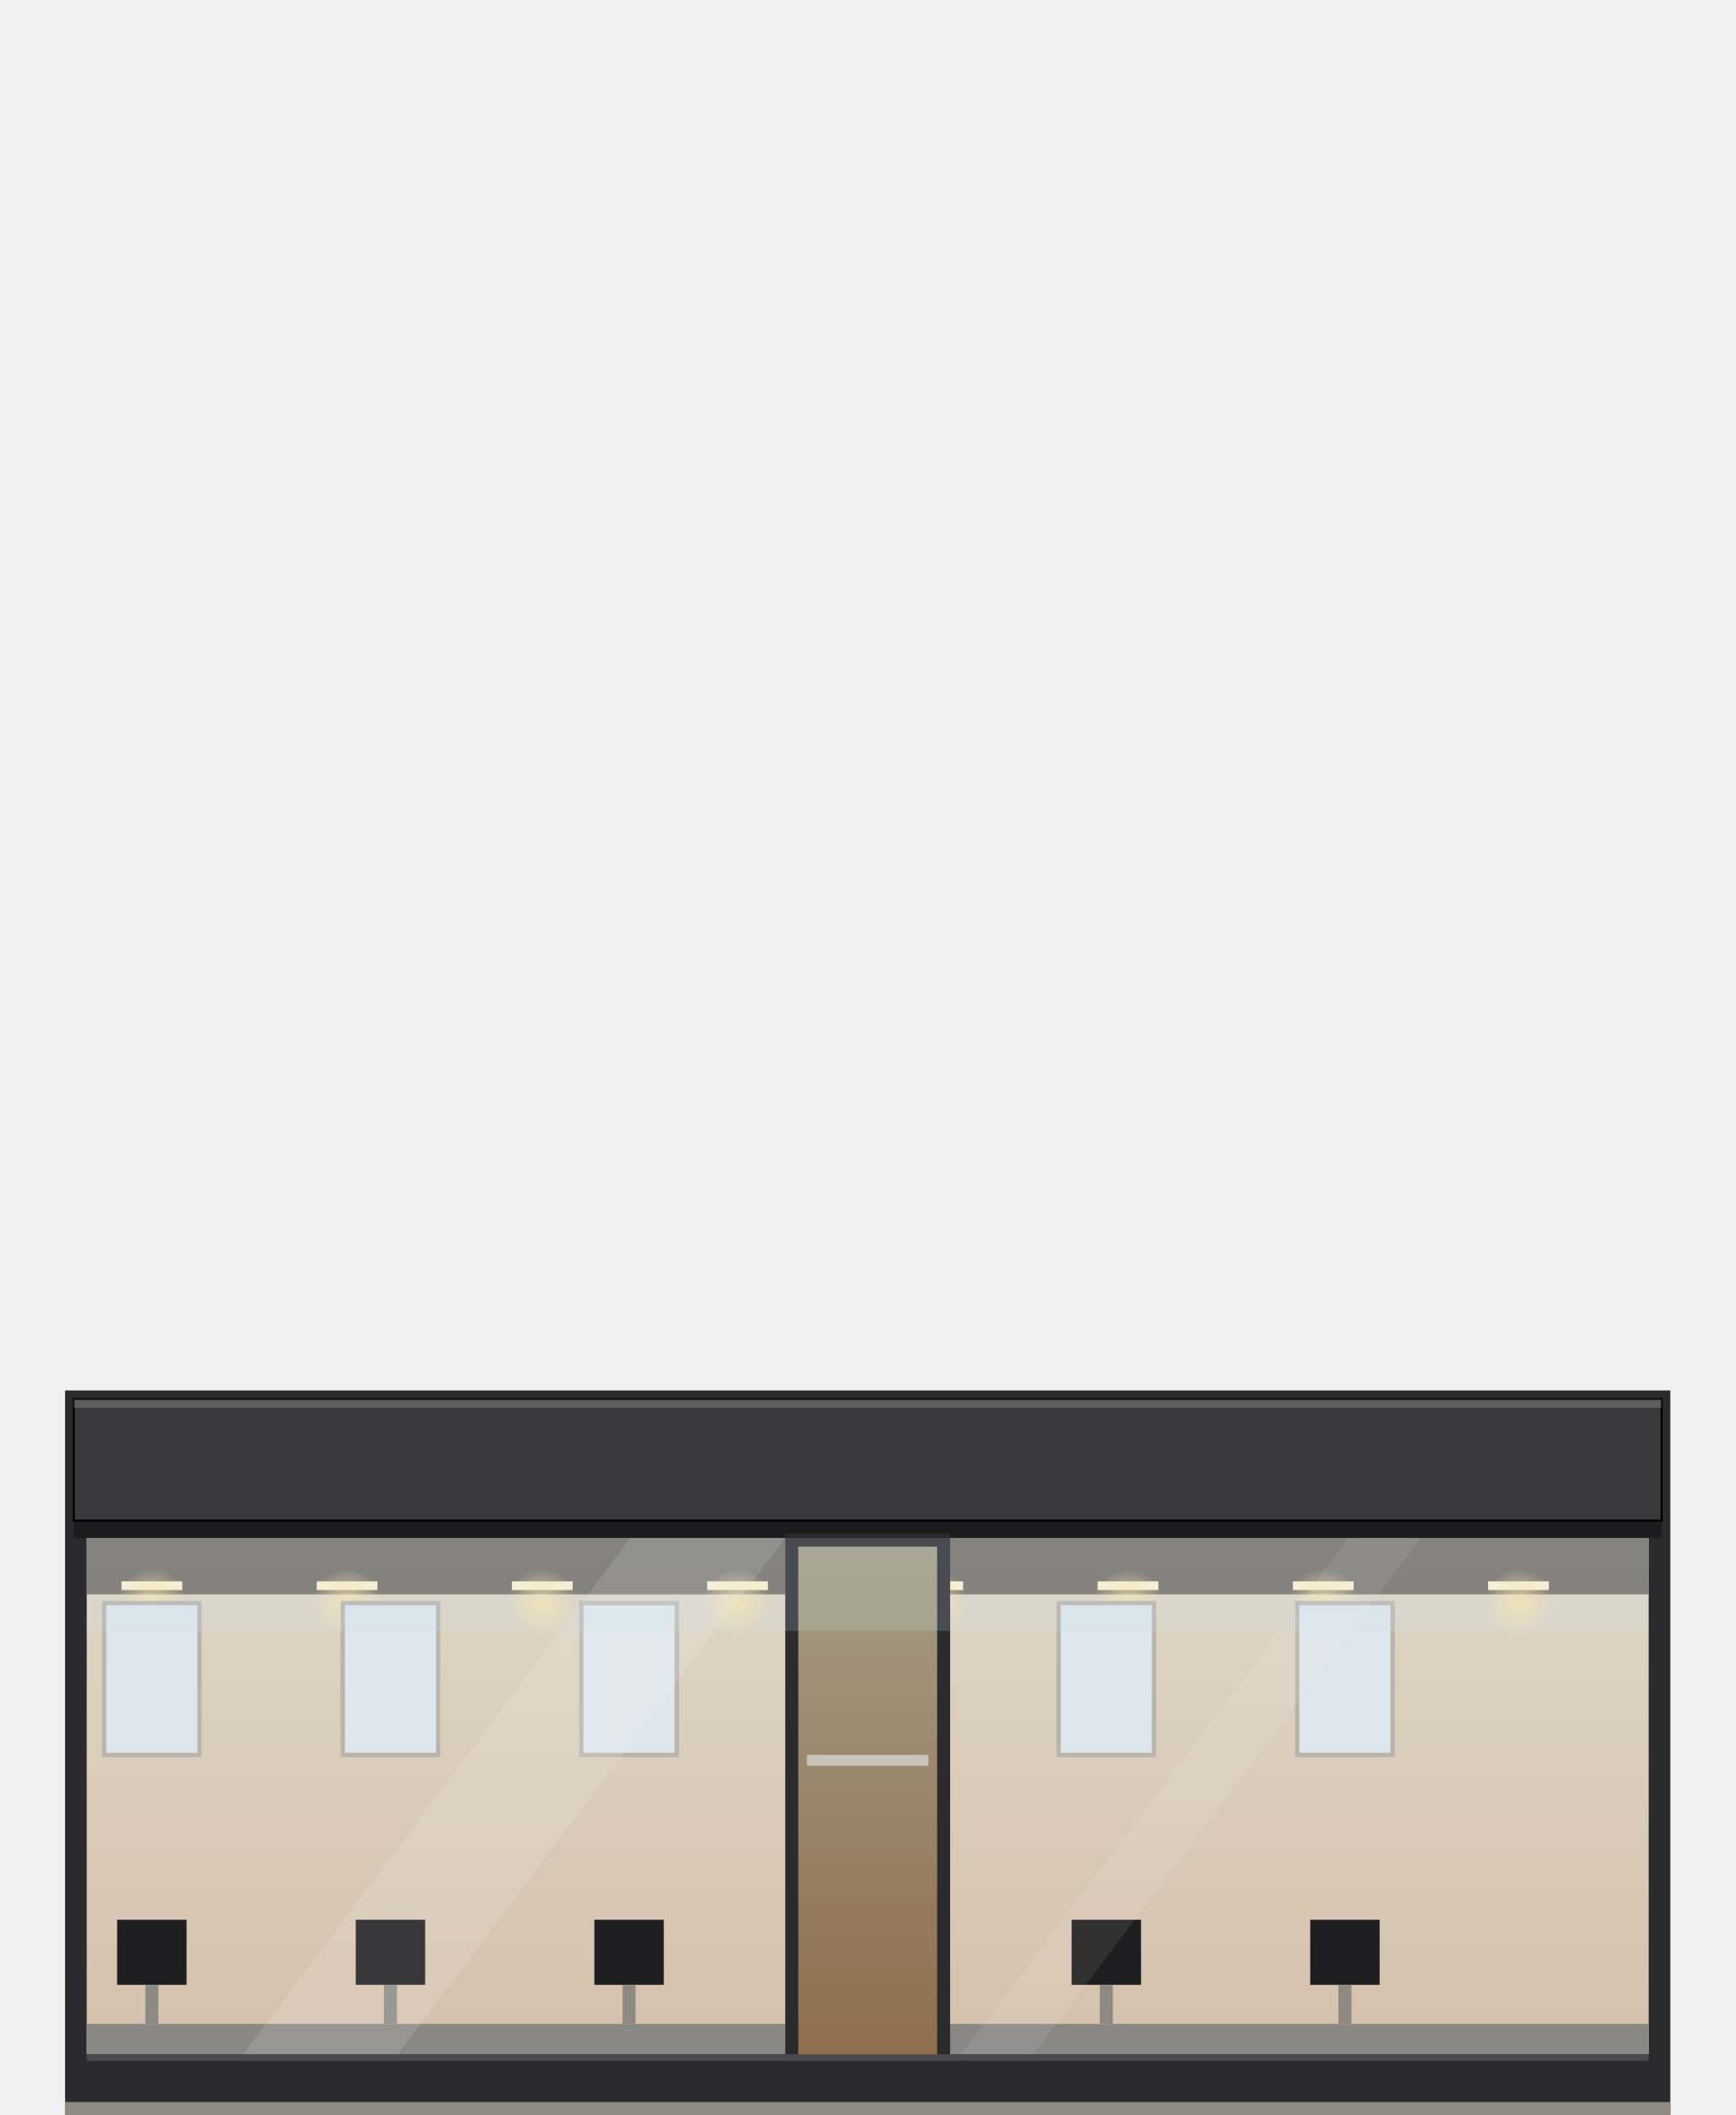
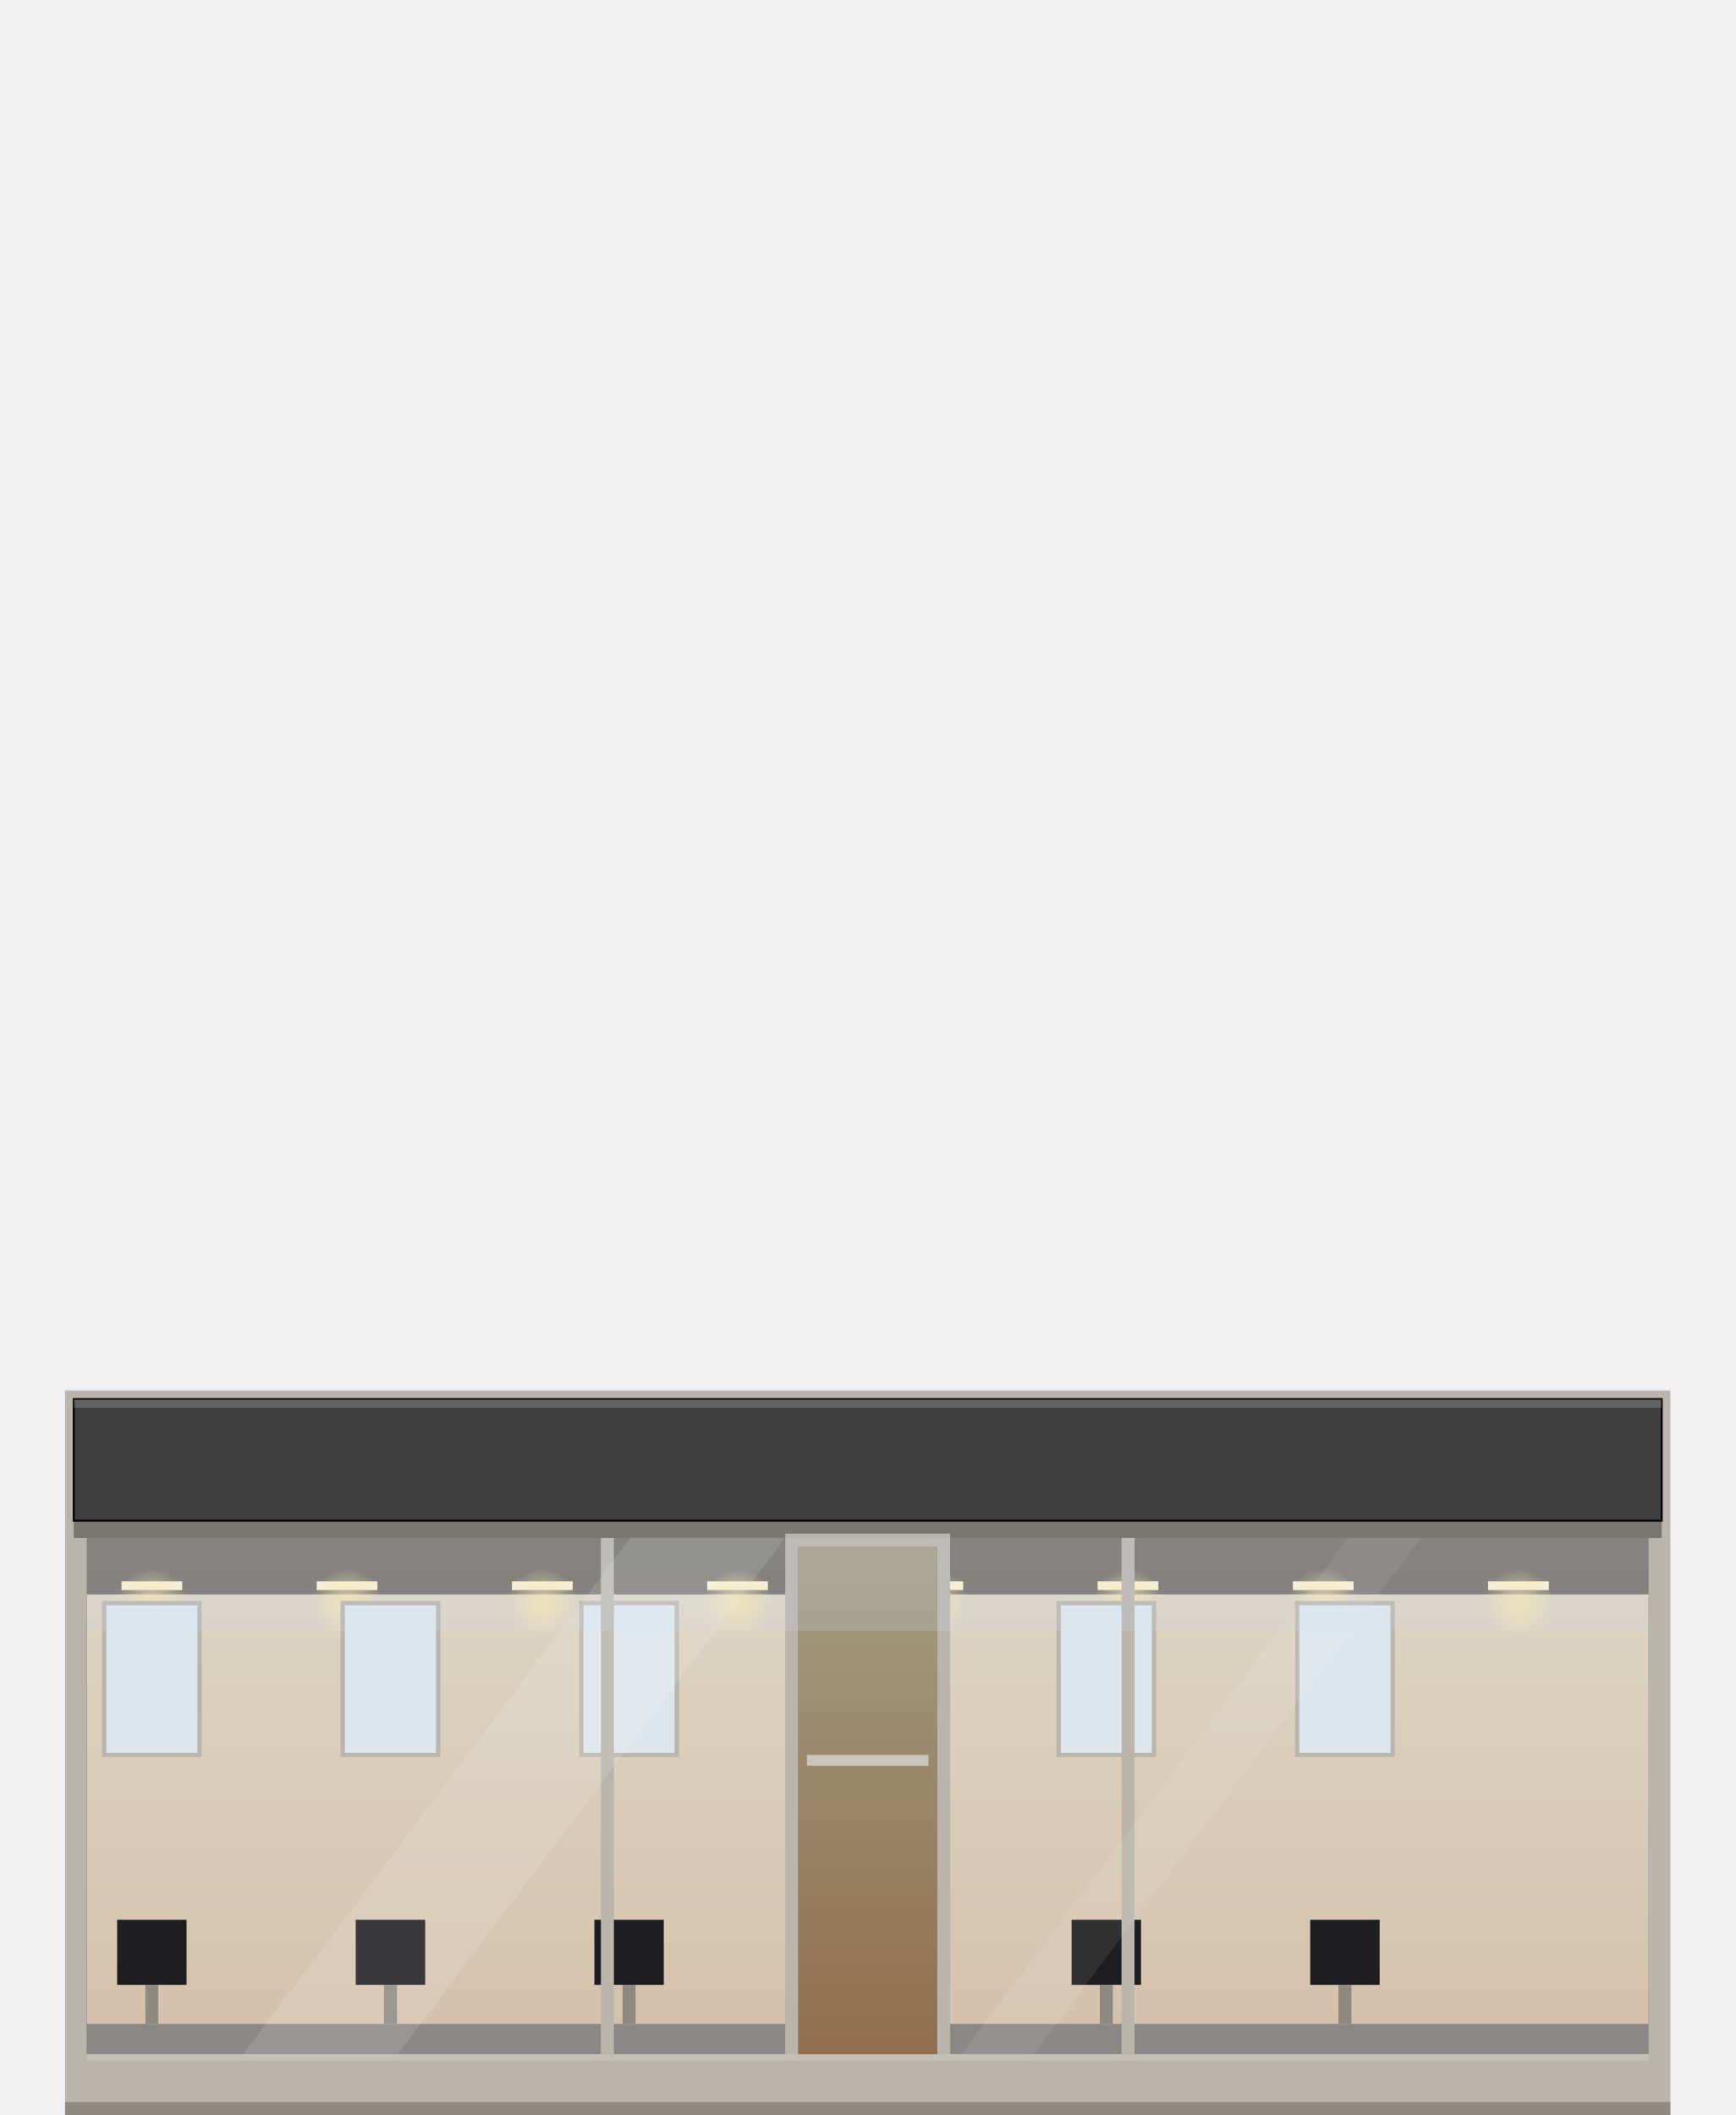
<svg xmlns="http://www.w3.org/2000/svg" width="800.0" height="975.0" viewBox="0 0 800.0 975.0">
  <defs>
    <linearGradient id="glass" x1="0" y1="0" x2="0" y2="1">
      <stop offset="0" stop-color="#C4E0EC" />
      <stop offset="1" stop-color="#557A90" />
    </linearGradient>
    <linearGradient id="shade" x1="0" y1="0" x2="0" y2="1">
      <stop offset="0" stop-color="#FFFFFF" stop-opacity="0.1" />
      <stop offset="1" stop-color="#000000" stop-opacity="0.16" />
    </linearGradient>
    <radialGradient id="glow">
      <stop offset="0" stop-color="#FFE9A8" stop-opacity="0.75" />
      <stop offset="1" stop-color="#FFE9A8" stop-opacity="0" />
    </radialGradient>
    <linearGradient id="warm" x1="0" y1="0" x2="0" y2="1">
      <stop offset="0" stop-color="#FFE7B5" />
      <stop offset="1" stop-color="#D98E4A" />
    </linearGradient>
    <linearGradient id="drop" x1="0" y1="0" x2="0" y2="1">
      <stop offset="0" stop-color="#2A1408" stop-opacity="0.3" />
      <stop offset="1" stop-color="#2A1408" stop-opacity="0" />
    </linearGradient>
    <linearGradient id="sun" x1="0" y1="0" x2="1" y2="0">
      <stop offset="0" stop-color="#FFE6B8" stop-opacity="0.14" />
      <stop offset="0.5" stop-color="#FFE6B8" stop-opacity="0" />
      <stop offset="1" stop-color="#1A0C14" stop-opacity="0.12" />
    </linearGradient>
    <radialGradient id="pumpkin_glow">
      <stop offset="0" stop-color="#FFB347" stop-opacity="0.6" />
      <stop offset="1" stop-color="#FFB347" stop-opacity="0" />
    </radialGradient>
  </defs>
-   <rect x="30.0" y="641.0" width="740.0" height="334.0" fill="#2B2B2E" />
+   <rect x="30.0" y="641.0" width="740.0" height="334.0" fill="#B9B5AC" />
  <rect x="34.0" y="645.0" width="732.0" height="56.0" fill="#3A3A3C" stroke="#000000" stroke-width="1.0" opacity="0.95" />
  <rect x="34.0" y="645.0" width="732.0" height="4.0" fill="#FFFFFF" opacity="0.18" />
  <rect x="34.0" y="701.0" width="732.0" height="8.0" fill="#000000" opacity="0.35" />
  <rect x="40.0" y="709.0" width="720.0" height="238.0" fill="#2F3A41" />
  <clipPath id="in1">
    <rect x="40.0" y="709.0" width="720.0" height="238.0" />
  </clipPath>
  <g clip-path="url(#in1)">
    <rect x="40.0" y="709.0" width="720.0" height="238.0" fill="#d3d1cc" />
    <rect x="40.0" y="709.0" width="720.0" height="238.0" fill="url(#warm)" opacity="0.25" />
    <rect x="40.0" y="709.0" width="720.0" height="26.0" fill="#1E1A18" opacity="0.55" />
    <rect x="56.0" y="729.0" width="28.0" height="4.0" fill="#FFF2D0" />
    <circle cx="70.0" cy="739.0" r="16.0" fill="url(#glow)" />
    <rect x="146.0" y="729.0" width="28.0" height="4.0" fill="#FFF2D0" />
    <circle cx="160.0" cy="739.0" r="16.0" fill="url(#glow)" />
    <rect x="236.0" y="729.0" width="28.0" height="4.0" fill="#FFF2D0" />
    <circle cx="250.0" cy="739.0" r="16.0" fill="url(#glow)" />
    <rect x="326.0" y="729.0" width="28.0" height="4.0" fill="#FFF2D0" />
    <circle cx="340.0" cy="739.0" r="16.0" fill="url(#glow)" />
    <rect x="416.0" y="729.0" width="28.0" height="4.0" fill="#FFF2D0" />
    <circle cx="430.0" cy="739.0" r="16.0" fill="url(#glow)" />
    <rect x="506.0" y="729.0" width="28.0" height="4.0" fill="#FFF2D0" />
    <circle cx="520.0" cy="739.0" r="16.0" fill="url(#glow)" />
    <rect x="596.0" y="729.0" width="28.0" height="4.0" fill="#FFF2D0" />
    <circle cx="610.0" cy="739.0" r="16.0" fill="url(#glow)" />
    <rect x="686.0" y="729.0" width="28.0" height="4.0" fill="#FFF2D0" />
    <circle cx="700.0" cy="739.0" r="16.0" fill="url(#glow)" />
    <rect x="40.0" y="933.0" width="720.0" height="14.0" fill="#898885" />
    <rect x="48.0" y="739.0" width="44.0" height="70.0" fill="#DDE6EC" stroke="#B9B5AC" stroke-width="2.0" />
    <rect x="54.0" y="885.0" width="32.0" height="30.0" fill="#1E1E20" />
    <rect x="67.0" y="915.0" width="6.0" height="18.0" fill="#8E8A82" />
    <rect x="158.0" y="739.0" width="44.0" height="70.0" fill="#DDE6EC" stroke="#B9B5AC" stroke-width="2.0" />
    <rect x="164.0" y="885.0" width="32.0" height="30.0" fill="#1E1E20" />
    <rect x="177.0" y="915.0" width="6.0" height="18.0" fill="#8E8A82" />
    <rect x="268.0" y="739.0" width="44.0" height="70.0" fill="#DDE6EC" stroke="#B9B5AC" stroke-width="2.0" />
    <rect x="274.0" y="885.0" width="32.0" height="30.0" fill="#1E1E20" />
    <rect x="287.0" y="915.0" width="6.0" height="18.0" fill="#8E8A82" />
    <rect x="378.0" y="739.0" width="44.0" height="70.0" fill="#DDE6EC" stroke="#B9B5AC" stroke-width="2.0" />
    <rect x="384.0" y="885.0" width="32.0" height="30.0" fill="#1E1E20" />
    <rect x="397.0" y="915.0" width="6.0" height="18.0" fill="#8E8A82" />
    <rect x="488.0" y="739.0" width="44.0" height="70.0" fill="#DDE6EC" stroke="#B9B5AC" stroke-width="2.0" />
    <rect x="494.0" y="885.0" width="32.0" height="30.0" fill="#1E1E20" />
    <rect x="507.0" y="915.0" width="6.0" height="18.0" fill="#8E8A82" />
    <rect x="598.0" y="739.0" width="44.0" height="70.0" fill="#DDE6EC" stroke="#B9B5AC" stroke-width="2.0" />
    <rect x="604.0" y="885.0" width="32.0" height="30.0" fill="#1E1E20" />
    <rect x="617.0" y="915.0" width="6.0" height="18.0" fill="#8E8A82" />
  </g>
-   <rect x="362.0" y="707.0" width="76.0" height="262.0" fill="#2B2B2E" />
+   <rect x="362.0" y="707.0" width="76.0" height="262.0" fill="#B9B5AC" />
  <rect x="368.0" y="713.0" width="64.0" height="250.0" fill="#33404A" />
  <rect x="368.0" y="713.0" width="64.0" height="250.0" fill="url(#warm)" opacity="0.55" />
  <rect x="372.0" y="809.0" width="56.0" height="5.0" fill="#C9C5BC" />
-   <rect x="40.0" y="947.0" width="720.0" height="22.0" fill="#2B2B2E" />
+   <rect x="277.0" y="709.0" width="6.0" height="238.0" fill="#B9B5AC" />
+   <rect x="517.0" y="709.0" width="6.0" height="238.0" fill="#B9B5AC" />
+   <rect x="40.0" y="947.0" width="720.0" height="22.0" fill="#B9B5AC" />
  <rect x="40.0" y="947.0" width="720.0" height="3.0" fill="#FFFFFF" opacity="0.15" />
  <clipPath id="pane2">
    <rect x="40.0" y="709.0" width="720.0" height="238.0" />
  </clipPath>
  <g clip-path="url(#pane2)">
    <path d="M112.0 947.0 l178.5 -238.0 l71.4 0 l-178.5 238.0 Z" fill="#FFFFFF" opacity="0.12" />
    <path d="M443.2 947.0 l178.5 -238.0 l33.3 0 l-178.5 238.0 Z" fill="#FFFFFF" opacity="0.08" />
    <rect x="40.0" y="709.0" width="720.0" height="42.8" fill="#CFE0EC" opacity="0.18" />
  </g>
  <rect x="30.0" y="969.0" width="740.0" height="6.0" fill="#8E8A82" />
</svg>
